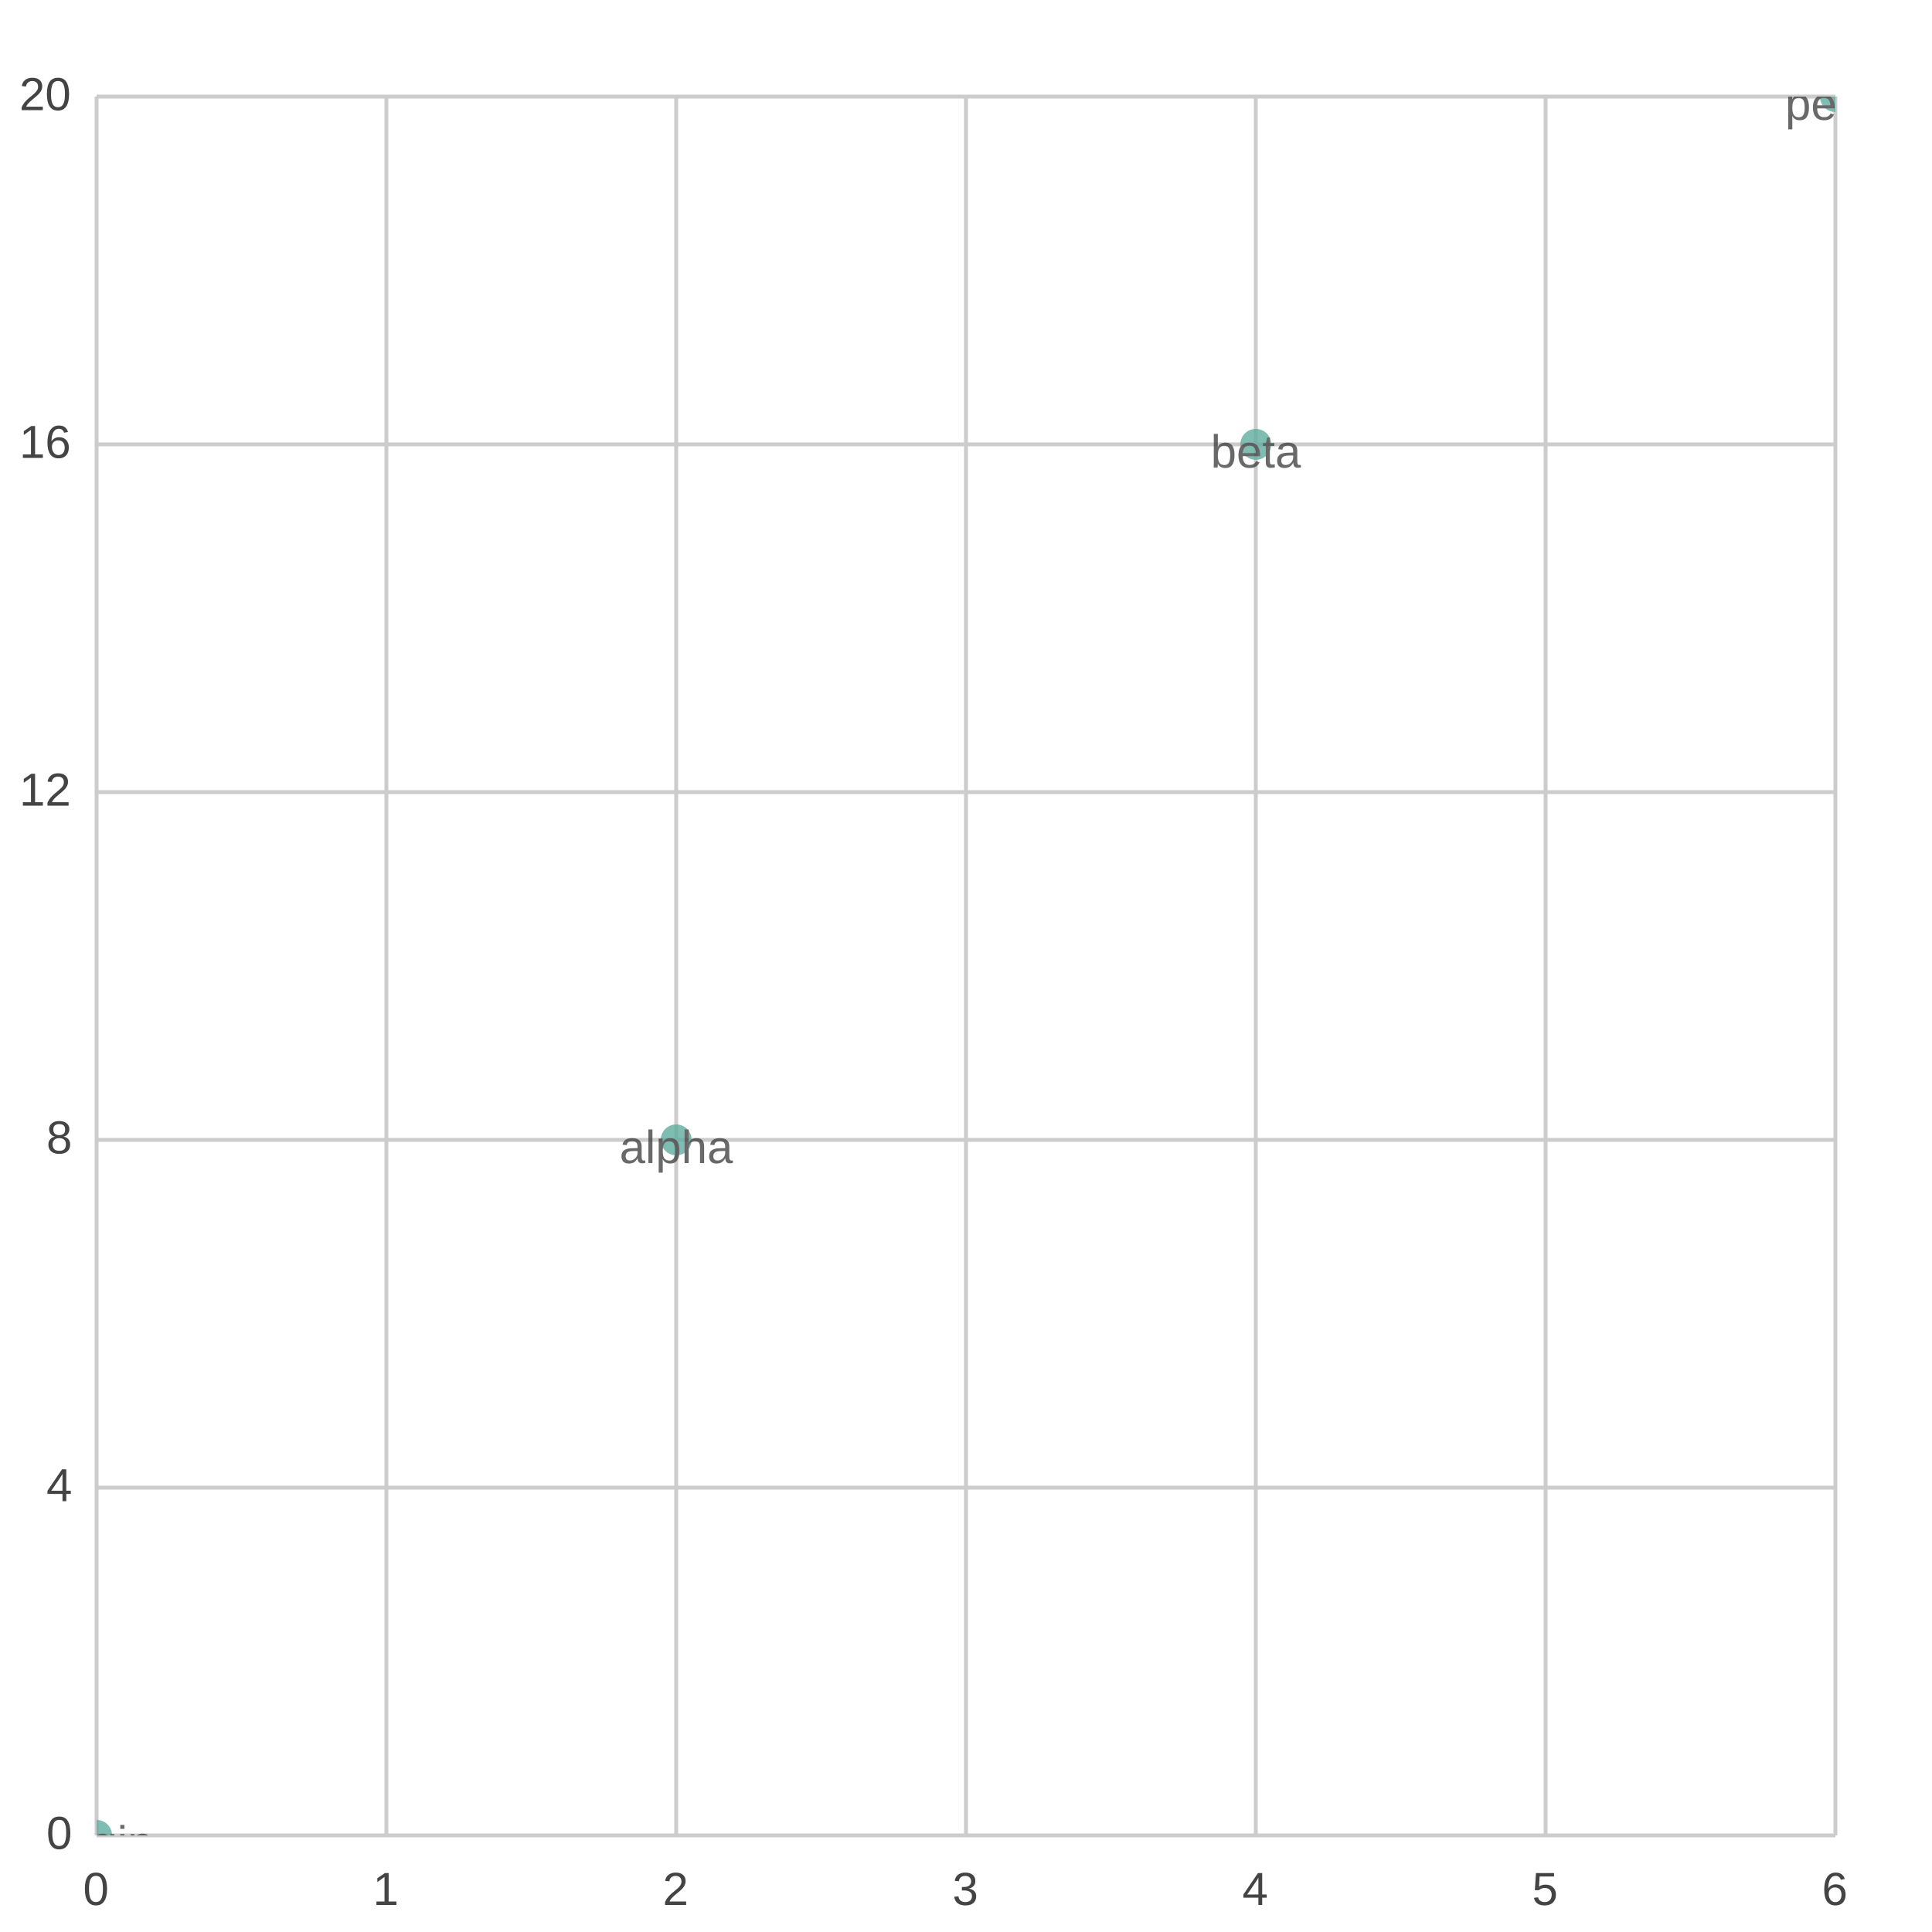
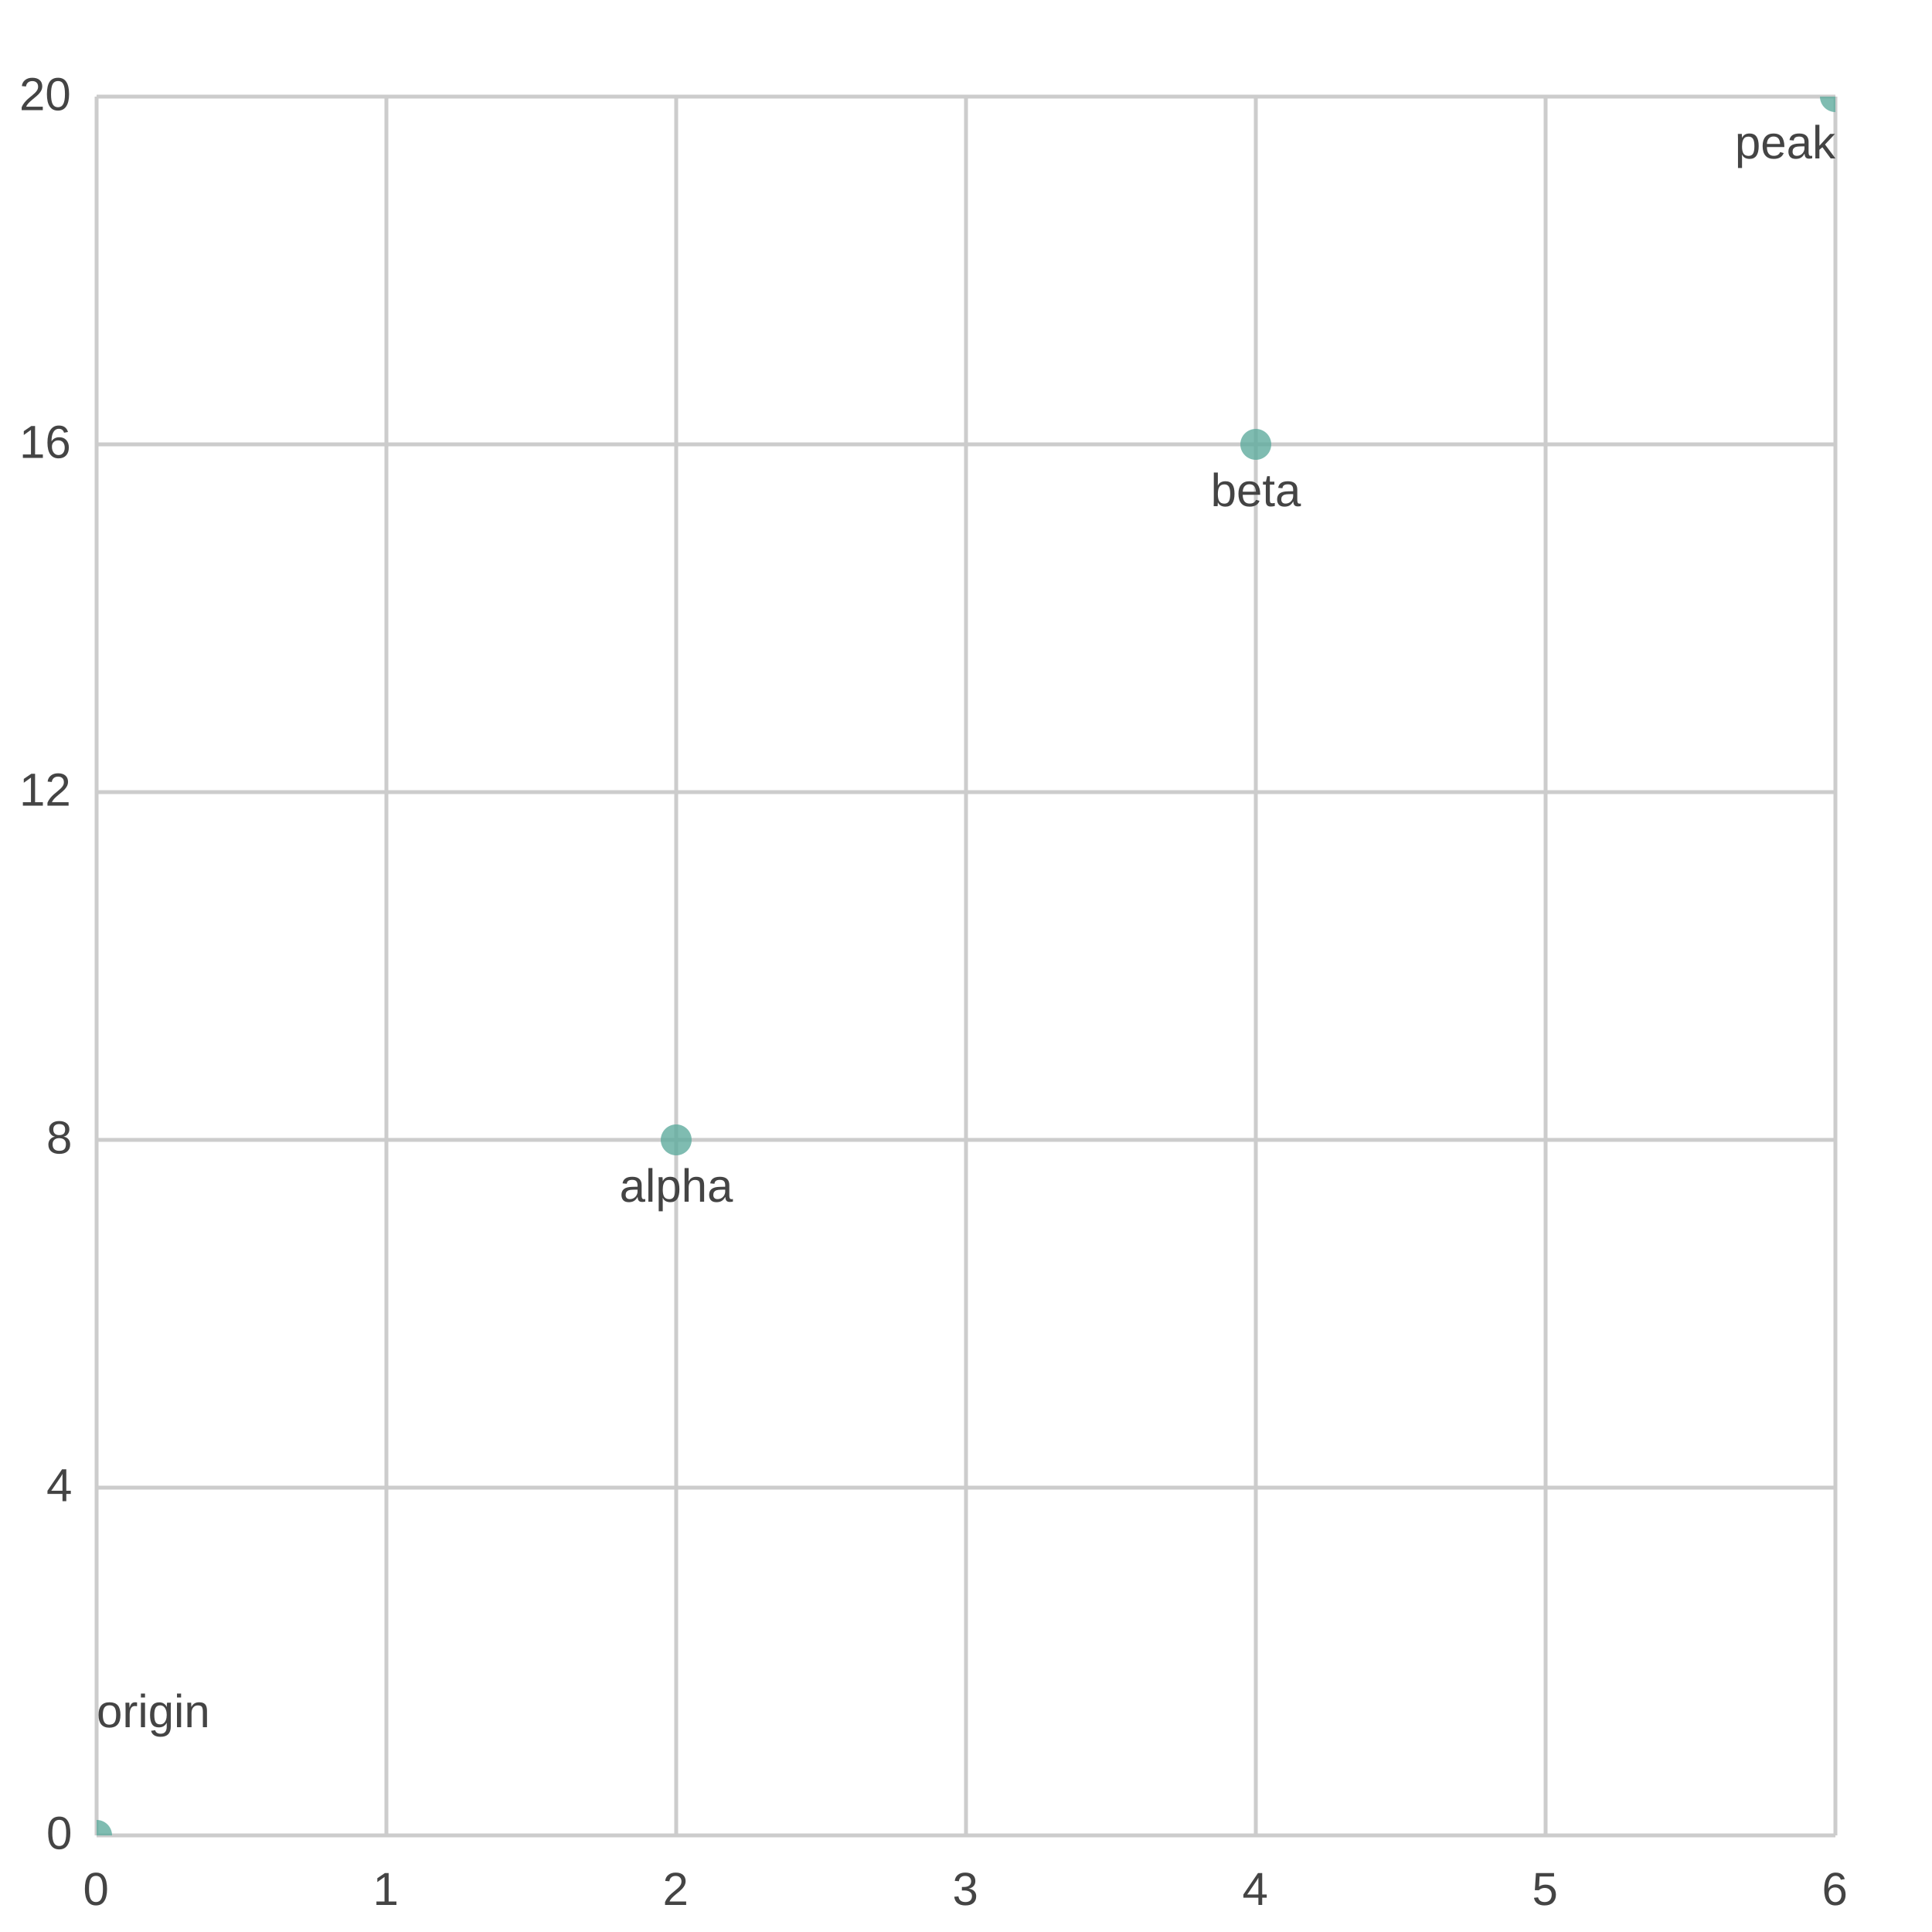
<svg xmlns="http://www.w3.org/2000/svg" width="500" height="500" viewBox="0 0 500 500">
  <path fill="#FFFFFF" d="M0 0 h500 v500 h-500 v-500Z" />
  <defs>
    <clipPath id="plot-clip">
      <rect x="0" y="0" width="450.0" height="450.0" />
    </clipPath>
  </defs>
  <g>
    <path stroke="#CCCCCC" stroke-dasharray="None" d="M0 0.0 h450.0 M0 90.0 h450.0 M0 180.0 h450.0 M0 270.0 h450.0 M0 360.0 h450.0 M0 450.0 h450.0" transform="translate(25.0, 25.0)" />
    <g font-size="12" font-family="Arial" fill="#444444" transform="translate(19.0, 25.0)">
      <text x="0" y="0.0" transform="translate(-14, 3.5)">20</text>
      <text x="0" y="90.0" transform="translate(-14, 3.5)">16</text>
      <text x="0" y="180.0" transform="translate(-14, 3.5)">12</text>
      <text x="0" y="270.0" transform="translate(-7, 3.5)">8</text>
      <text x="0" y="360.0" transform="translate(-7, 3.5)">4</text>
      <text x="0" y="450.0" transform="translate(-7, 3.5)">0</text>
    </g>
  </g>
  <g>
    <path stroke="#CCCCCC" stroke-dasharray="None" d="M450.0 0 v450.0 M375.0 0 v450.0 M300.0 0 v450.0 M225.0 0 v450.0 M150.0 0 v450.0 M75.0 0 v450.0 M0.0 0 v450.0" transform="translate(25.0, 25.0)" />
    <g font-size="12" font-family="Arial" fill="#444444" transform="translate(25.0, 43.0)">
      <text x="450.0" y="450.0" transform="translate(-3.5, 0)">6</text>
      <text x="375.0" y="450.0" transform="translate(-3.5, 0)">5</text>
      <text x="300.0" y="450.0" transform="translate(-3.5, 0)">4</text>
      <text x="225.0" y="450.0" transform="translate(-3.5, 0)">3</text>
      <text x="150.0" y="450.0" transform="translate(-3.5, 0)">2</text>
      <text x="75.0" y="450.0" transform="translate(-3.5, 0)">1</text>
      <text x="0.0" y="450.0" transform="translate(-3.5, 0)">0</text>
    </g>
  </g>
-   <g opacity="0.8" transform="translate(-25.0, -25.0) rotate(180, 250.0, 250.0) scale(-1, 1) translate(-450.0, 0)" clip-path="url(#plot-clip)">
-     <g fill="#5fab9e">
-       <circle cx="0.0" cy="0.0" r="4" />
-       <circle cx="150.0" cy="180.0" r="4" />
-       <circle cx="300.0" cy="360.0" r="4" />
-       <circle cx="450.0" cy="450.0" r="4" />
+   <g>
+     <g opacity="0.8" transform="translate(-25.0, -25.0) rotate(180, 250.0, 250.0) scale(-1, 1) translate(-450.0, 0)" clip-path="url(#plot-clip)">
+       <g fill="#5fab9e">
+         <circle cx="0.0" cy="0.0" r="4" />
+         <circle cx="150.0" cy="180.0" r="4" />
+         <circle cx="300.0" cy="360.0" r="4" />
+         <circle cx="450.0" cy="450.0" r="4" />
+       </g>
    </g>
-     <g>
-       <text x="0.0" y="-6.0" fill="#444444" font-size="12" font-family="Arial" text-anchor="middle" transform="translate(0.0,-6.0) scale(1,-1) translate(-0.0,6.0)">origin</text>
-       <text x="150.0" y="174.0" fill="#444444" font-size="12" font-family="Arial" text-anchor="middle" transform="translate(150.0,174.0) scale(1,-1) translate(-150.0,-174.0)">alpha</text>
-       <text x="300.0" y="354.0" fill="#444444" font-size="12" font-family="Arial" text-anchor="middle" transform="translate(300.0,354.0) scale(1,-1) translate(-300.0,-354.0)">beta</text>
-       <text x="450.0" y="444.0" fill="#444444" font-size="12" font-family="Arial" text-anchor="middle" transform="translate(450.0,444.0) scale(1,-1) translate(-450.0,-444.0)">peak</text>
+     <g transform="translate(-25.0, -25.0) rotate(180, 250.0, 250.0) scale(-1, 1) translate(-450.0, 0)">
+       <g>
+         <text x="0.0" y="28.0" fill="#444444" font-size="12" font-family="Arial" text-anchor="start" transform="translate(0.0,28.0) scale(1,-1) translate(-0.0,-28.0)">origin</text>
+         <text x="150.0" y="164.0" fill="#444444" font-size="12" font-family="Arial" text-anchor="middle" transform="translate(150.0,164.0) scale(1,-1) translate(-150.0,-164.0)">alpha</text>
+         <text x="300.0" y="344.0" fill="#444444" font-size="12" font-family="Arial" text-anchor="middle" transform="translate(300.0,344.0) scale(1,-1) translate(-300.0,-344.0)">beta</text>
+         <text x="450.0" y="434.0" fill="#444444" font-size="12" font-family="Arial" text-anchor="end" transform="translate(450.0,434.0) scale(1,-1) translate(-450.0,-434.0)">peak</text>
+       </g>
    </g>
  </g>
</svg>
